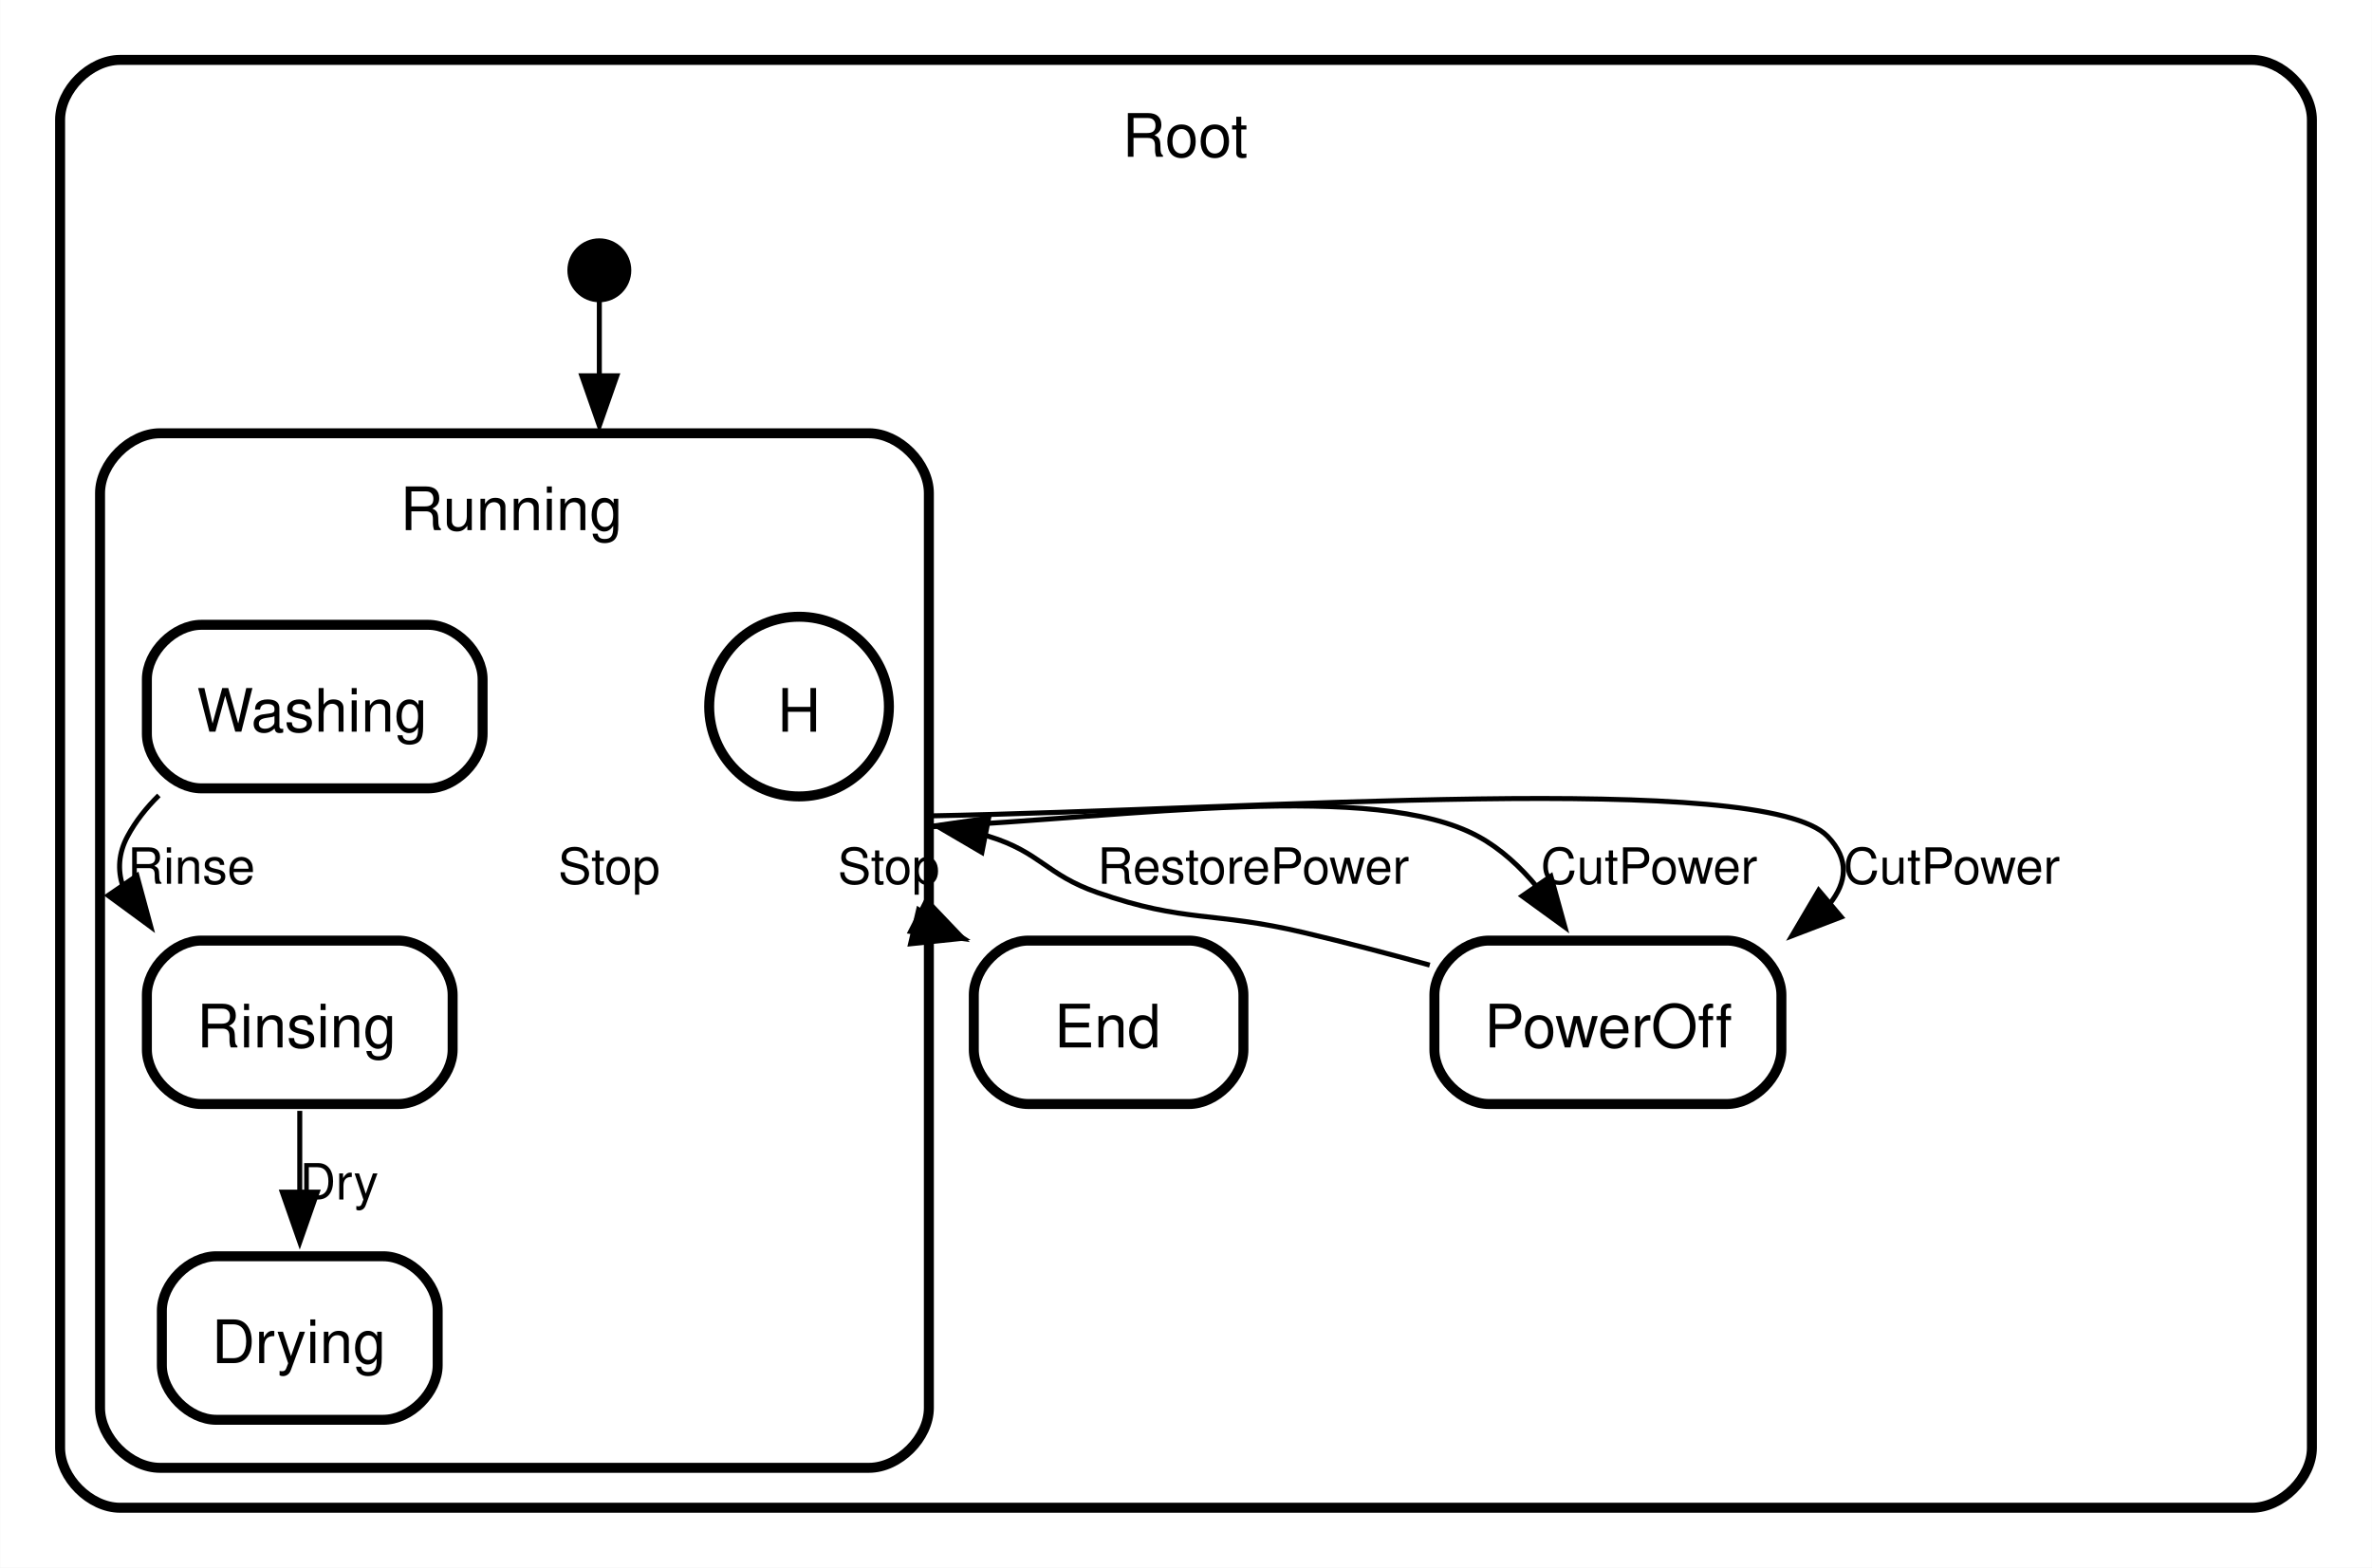
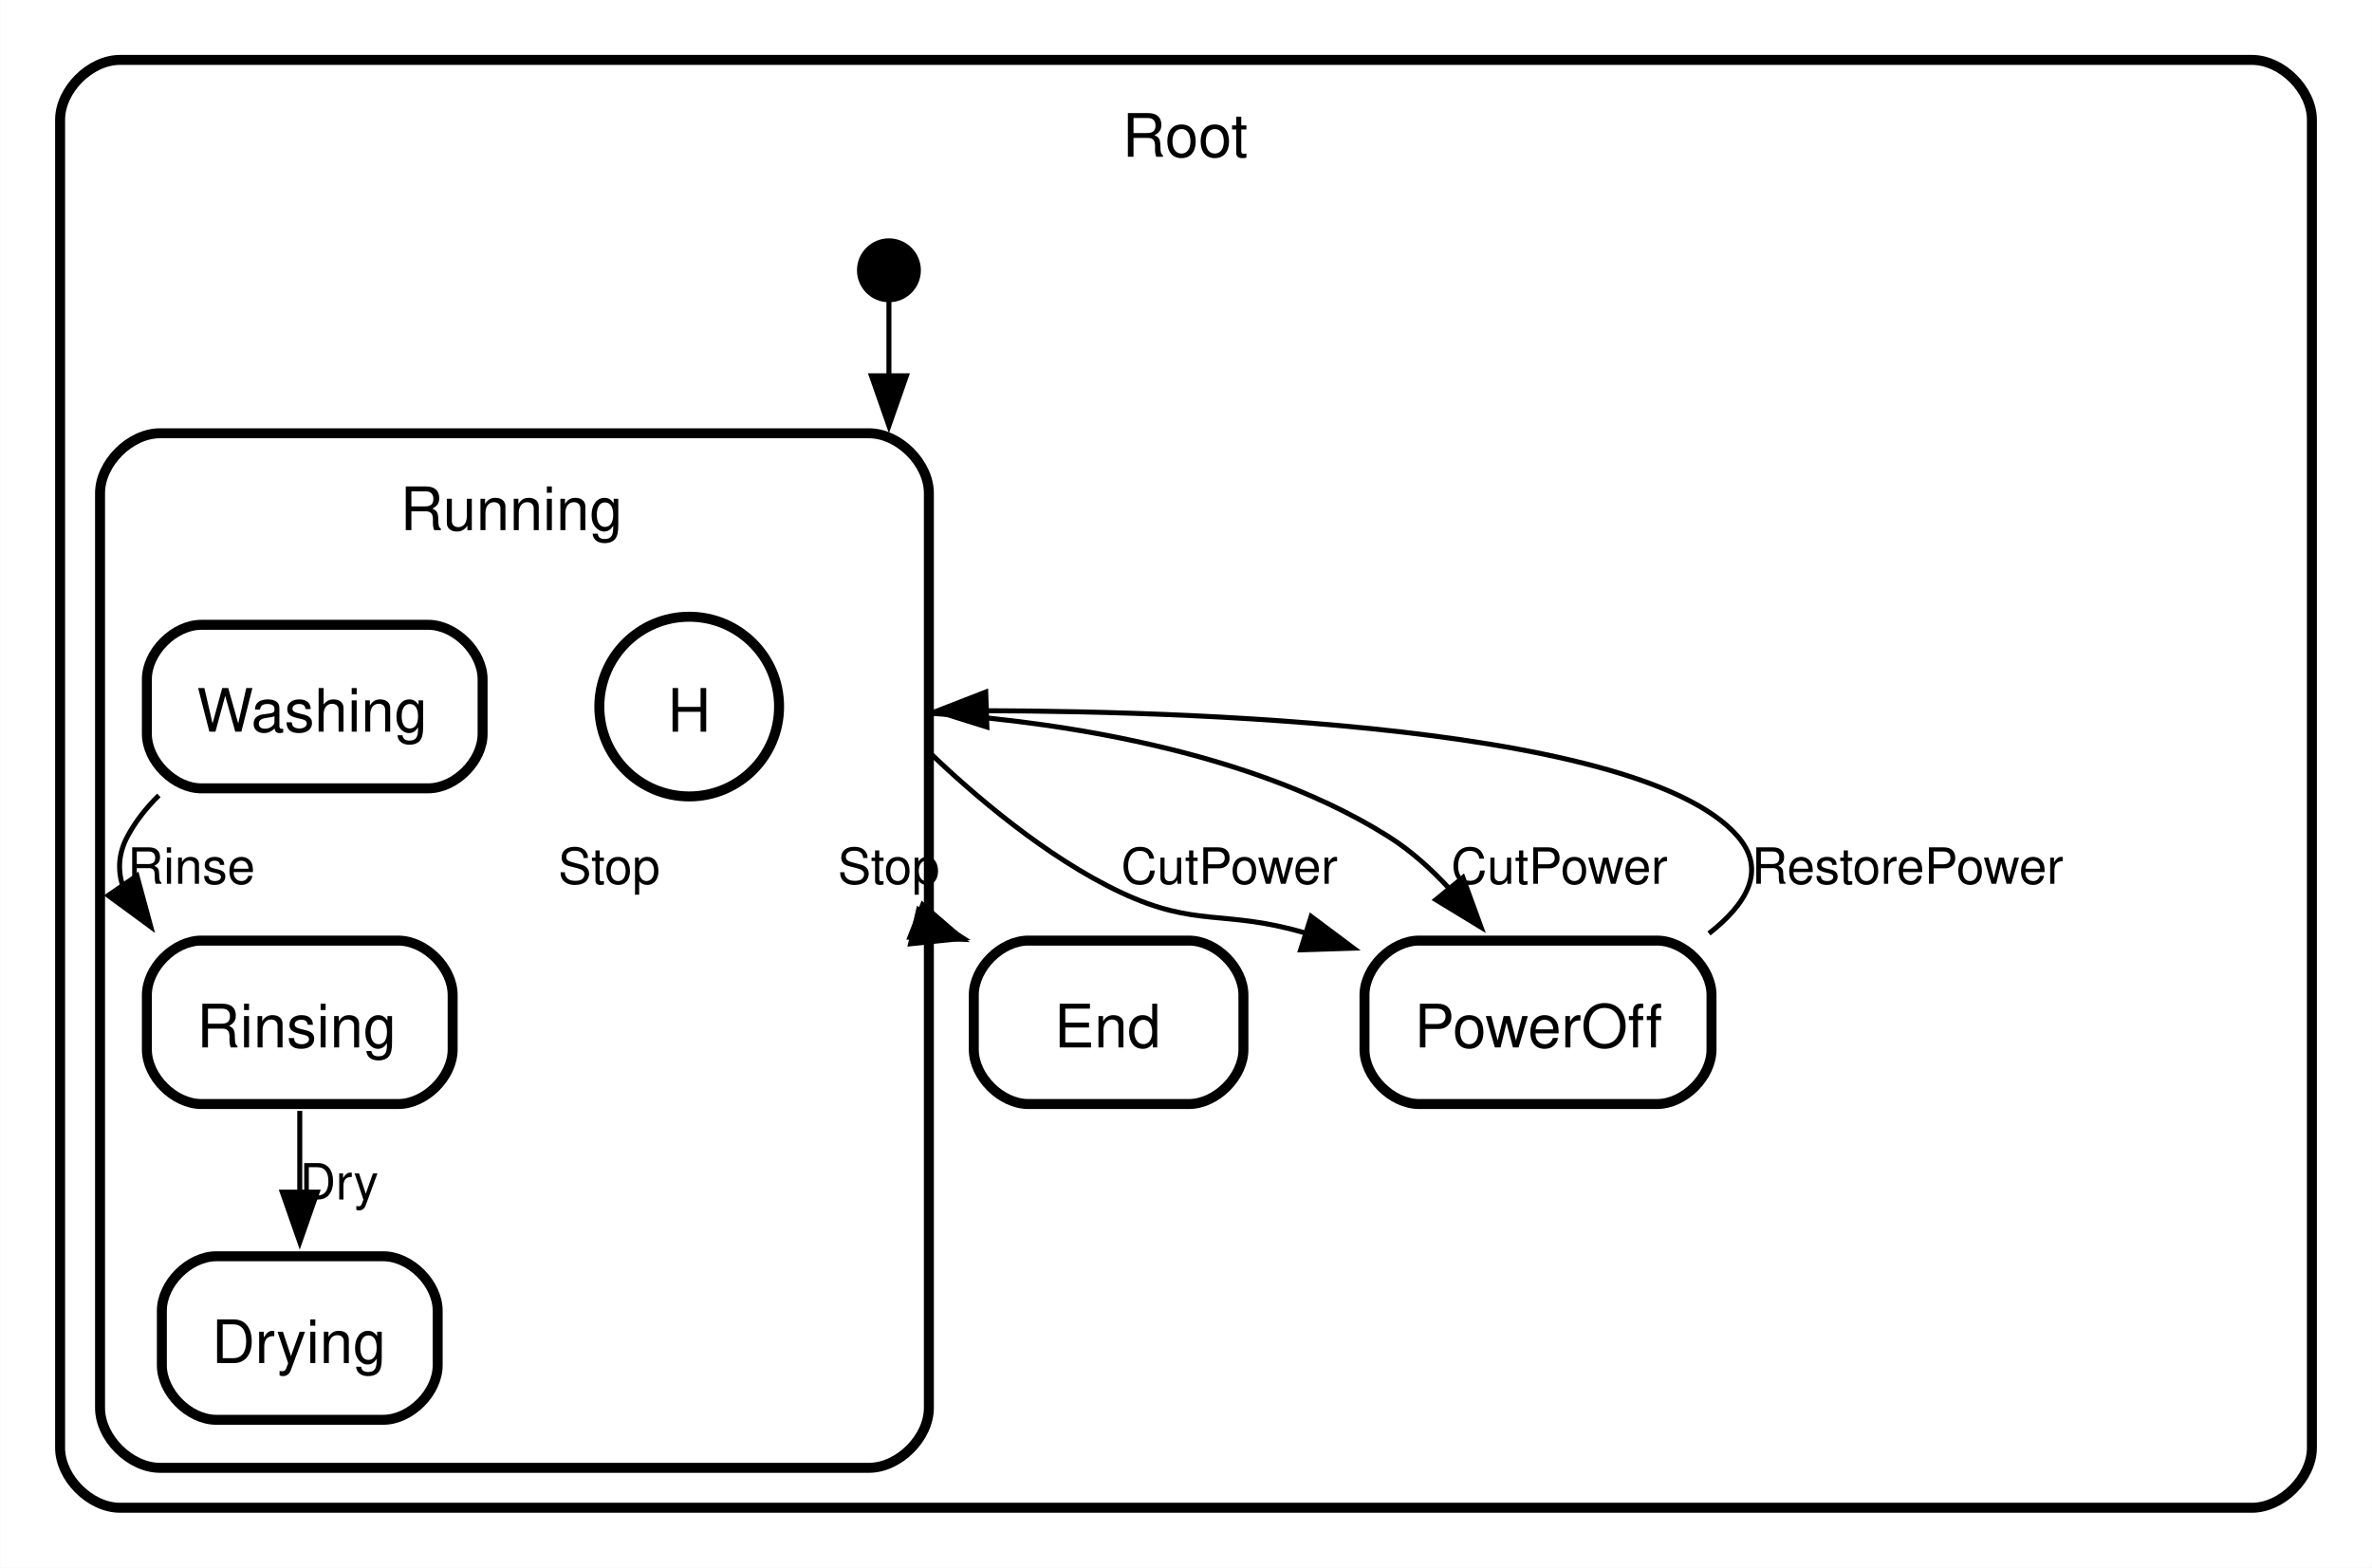
<svg xmlns="http://www.w3.org/2000/svg" height="314pt" preserveAspectRatio="xMidYMid meet" viewBox="0.00 0.00 475.00 314.05" width="475pt">
  <g class="graph" id="graph0" transform="scale(1 1) rotate(0) translate(4 310.05)">
    <polygon fill="white" points="-4,4 -4,-310.05 471,-310.05 471,4 -4,4" stroke="none" />
    <g class="cluster state regular" id="clust1">
      <path d="M20,-8C20,-8 447,-8 447,-8 453,-8 459,-14 459,-20 459,-20 459,-286.05 459,-286.05 459,-292.05 453,-298.05 447,-298.05 447,-298.05 20,-298.05 20,-298.05 14,-298.05 8,-292.05 8,-286.05 8,-286.05 8,-20 8,-20 8,-14 14,-8 20,-8" fill="none" stroke="black" stroke-width="2" />
      <text font-family="Helvetica,sans-Serif" font-size="12.00" text-anchor="start" x="220.75" y="-278.65">Root</text>
    </g>
    <g class="cluster state regular" id="clust2">
      <path d="M28,-16C28,-16 170,-16 170,-16 176,-16 182,-22 182,-28 182,-28 182,-211.25 182,-211.25 182,-217.25 176,-223.25 170,-223.25 170,-223.25 28,-223.25 28,-223.25 22,-223.25 16,-217.25 16,-211.25 16,-211.25 16,-28 16,-28 16,-22 22,-16 28,-16" fill="none" stroke="black" stroke-width="2" />
      <text font-family="Helvetica,sans-Serif" font-size="12.00" text-anchor="start" x="76.12" y="-203.85">Running</text>
    </g>
    <g class="node state initial" id="node2">
-       <ellipse cx="116" cy="-255.9" fill="black" rx="5.4" ry="5.4" stroke="black" stroke-width="2" />
+       <ellipse cx="174" cy="-255.9" fill="black" rx="5.4" ry="5.4" stroke="black" stroke-width="2" />
    </g>
-     <g class="edge transition" id="edge4">
-       <path d="M116,-249.81C116,-246.16 116,-240.78 116,-234.5" fill="none" stroke="black" />
-       <polygon fill="black" points="119.5,-234.76 116,-224.76 112.5,-234.76 119.5,-234.76" stroke="black" />
-       <text font-family="Helvetica,sans-Serif" font-size="10.00" text-anchor="middle" x="117.5" y="-233"> </text>
+     <g class="edge transition" id="edge1">
+       <path d="M174,-249.81C174,-246.16 174,-240.78 174,-234.5" fill="none" stroke="black" />
+       <polygon fill="black" points="177.5,-234.76 174,-224.76 170.5,-234.76 177.5,-234.76" stroke="black" />
+       <text font-family="Helvetica,sans-Serif" font-size="10.00" text-anchor="start" x="174" y="-233">    </text>
    </g>
-     <g class="node state regular" id="node3">
+     <g class="node state regular" id="node8">
      <polygon fill="#ffffff" fill-opacity="0.004" points="246,-123.25 190,-123.25 190,-87.25 246,-87.25 246,-123.25" stroke="none" stroke-width="2" />
      <text font-family="Helvetica,sans-Serif" font-size="12.00" text-anchor="start" x="207.12" y="-100.22">End</text>
      <path d="M201.92,-88.88C201.92,-88.88 234.08,-88.88 234.08,-88.88 239.54,-88.88 245,-94.33 245,-99.79 245,-99.79 245,-110.71 245,-110.71 245,-116.17 239.54,-121.62 234.08,-121.62 234.08,-121.62 201.92,-121.62 201.92,-121.62 196.46,-121.62 191,-116.17 191,-110.71 191,-110.71 191,-99.79 191,-99.79 191,-94.33 196.46,-88.88 201.92,-88.88" fill="none" stroke="black" stroke-width="2" />
    </g>
-     <g class="node state regular" id="node4">
-       <polygon fill="#ffffff" fill-opacity="0.004" points="353.75,-123.25 282.25,-123.25 282.25,-87.25 353.75,-87.25 353.75,-123.25" stroke="none" stroke-width="2" />
-       <text font-family="Helvetica,sans-Serif" font-size="12.00" text-anchor="start" x="293.25" y="-100.22">PowerOff</text>
-       <path d="M294.17,-88.88C294.17,-88.88 341.83,-88.88 341.83,-88.88 347.29,-88.88 352.75,-94.33 352.75,-99.79 352.75,-99.79 352.75,-110.71 352.75,-110.71 352.75,-116.17 347.29,-121.62 341.83,-121.62 341.83,-121.62 294.17,-121.62 294.17,-121.62 288.71,-121.62 283.25,-116.17 283.25,-110.71 283.25,-110.71 283.25,-99.79 283.25,-99.79 283.25,-94.33 288.71,-88.88 294.17,-88.88" fill="none" stroke="black" stroke-width="2" />
-     </g>
-     <g class="edge transition" id="edge3">
-       <path d="M282.32,-116.71C274.04,-118.99 265.24,-121.31 257,-123.25 238.82,-127.54 233.39,-125.12 215.75,-131.25 205.47,-134.82 204.4,-139.3 194,-142.5 193.73,-142.58 193.46,-142.66 193.19,-142.74" fill="none" stroke="black" />
-       <polygon fill="black" points="192.62,-139.29 183.48,-144.65 193.97,-146.16 192.62,-139.29" stroke="black" />
-       <text font-family="Helvetica,sans-Serif" font-size="10.00" text-anchor="start" x="215.75" y="-133">RestorePower   </text>
-     </g>
-     <g class="edge transition" id="edge1">
+     <g class="edge transition" id="edge4">
      <path d="M182,-123.71C184.09,-123.22 186.18,-122.73 188.26,-122.24" fill="none" stroke="black" />
      <polygon fill="black" points="179.94,-127.79 188.88,-122.09 178.34,-120.98 179.94,-127.79" stroke="black" />
      <text font-family="Helvetica,sans-Serif" font-size="10.00" text-anchor="start" x="107.75" y="-133">Stop   </text>
    </g>
-     <g class="edge transition" id="edge5">
-       <path d="M182,-125.51C184.05,-124.47 186.1,-123.42 188.14,-122.37" fill="none" stroke="black" />
-       <polygon fill="black" points="181.54,-129.68 188.85,-122.01 178.35,-123.45 181.54,-129.68" stroke="black" />
+     <g class="edge transition" id="edge6">
+       <path d="M182,-124.55C184.05,-123.74 186.1,-122.94 188.14,-122.13" fill="none" stroke="black" />
+       <polygon fill="black" points="180.76,-128.8 188.78,-121.88 178.2,-122.29 180.76,-128.8" stroke="black" />
      <text font-family="Helvetica,sans-Serif" font-size="10.00" text-anchor="start" x="163.75" y="-133">Stop   </text>
    </g>
-     <g class="edge transition" id="edge2">
-       <path d="M182,-144.41C222.74,-146.38 271.4,-153.72 292,-142.5 296.56,-140.02 300.52,-136.35 303.87,-132.28" fill="none" stroke="black" />
-       <polygon fill="black" points="306.58,-134.52 309.4,-124.31 300.82,-130.54 306.58,-134.52" stroke="black" />
-       <text font-family="Helvetica,sans-Serif" font-size="10.00" text-anchor="start" x="304.56" y="-133">CutPower   </text>
+     <g class="node state regular" id="node9">
+       <polygon fill="#ffffff" fill-opacity="0.004" points="339.75,-123.25 268.25,-123.25 268.25,-87.25 339.75,-87.25 339.75,-123.25" stroke="none" stroke-width="2" />
+       <text font-family="Helvetica,sans-Serif" font-size="12.00" text-anchor="start" x="279.25" y="-100.22">PowerOff</text>
+       <path d="M280.17,-88.88C280.17,-88.88 327.83,-88.88 327.83,-88.88 333.29,-88.88 338.75,-94.33 338.75,-99.79 338.75,-99.79 338.75,-110.71 338.75,-110.71 338.75,-116.17 333.29,-121.62 327.83,-121.62 327.83,-121.62 280.17,-121.62 280.17,-121.62 274.71,-121.62 269.25,-116.17 269.25,-110.71 269.25,-110.71 269.25,-99.79 269.25,-99.79 269.25,-94.33 274.71,-88.88 280.17,-88.88" fill="none" stroke="black" stroke-width="2" />
    </g>
-     <g class="edge transition" id="edge6">
-       <path d="M182,-146.6C247.98,-147.82 349.14,-155.81 362,-142.5 366.47,-137.87 365.83,-133.26 362.4,-128.95" fill="none" stroke="black" />
-       <polygon fill="black" points="364.73,-126.34 354.84,-122.56 360.22,-131.69 364.73,-126.34" stroke="black" />
-       <text font-family="Helvetica,sans-Serif" font-size="10.00" text-anchor="start" x="365.16" y="-133">CutPower   </text>
+     <g class="edge transition" id="edge5">
+       <path d="M182,-159.41C190.71,-151.07 205.41,-138.33 220.5,-131.25 235.53,-124.19 241.05,-127.86 257,-123.25 257.23,-123.18 257.47,-123.11 257.7,-123.05" fill="none" stroke="black" />
+       <polygon fill="black" points="258.56,-126.45 267.05,-120.1 256.46,-119.77 258.56,-126.45" stroke="black" />
+       <text font-family="Helvetica,sans-Serif" font-size="10.00" text-anchor="start" x="220.5" y="-133">CutPower   </text>
    </g>
-     <g class="node state regular" id="node6">
+     <g class="edge transition" id="edge7">
+       <path d="M182,-167.17C199.85,-166.09 243.77,-161.55 274,-142.5 278.48,-139.68 282.61,-135.97 286.28,-131.99" fill="none" stroke="black" />
+       <polygon fill="black" points="288.96,-134.25 292.59,-124.3 283.54,-129.81 288.96,-134.25" stroke="black" />
+       <text font-family="Helvetica,sans-Serif" font-size="10.00" text-anchor="start" x="286.59" y="-133">CutPower   </text>
+     </g>
+     <g class="node state history" id="node4">
+       <ellipse cx="134" cy="-168.5" fill="#ffffff" fill-opacity="0.004" rx="18" ry="18" stroke="black" stroke-width="2" />
+       <text font-family="Helvetica,sans-Serif" font-size="12.00" text-anchor="middle" x="134" y="-163.47">H</text>
+     </g>
+     <g class="node state regular" id="node5">
      <polygon fill="#ffffff" fill-opacity="0.004" points="93.62,-186.5 24.38,-186.5 24.38,-150.5 93.62,-150.5 93.62,-186.5" stroke="none" stroke-width="2" />
      <text font-family="Helvetica,sans-Serif" font-size="12.00" text-anchor="start" x="35.38" y="-163.47">Washing</text>
      <path d="M36.29,-152.12C36.29,-152.12 81.71,-152.12 81.71,-152.12 87.17,-152.12 92.62,-157.58 92.62,-163.04 92.62,-163.04 92.62,-173.96 92.62,-173.96 92.62,-179.42 87.17,-184.88 81.71,-184.88 81.71,-184.88 36.29,-184.88 36.29,-184.88 30.83,-184.88 25.38,-179.42 25.38,-173.96 25.38,-173.96 25.38,-163.04 25.38,-163.04 25.38,-157.58 30.83,-152.12 36.29,-152.12" fill="none" stroke="black" stroke-width="2" />
    </g>
-     <g class="node state regular" id="node7">
+     <g class="node state regular" id="node6">
      <polygon fill="#ffffff" fill-opacity="0.004" points="87.62,-123.25 24.38,-123.25 24.38,-87.25 87.62,-87.25 87.62,-123.25" stroke="none" stroke-width="2" />
      <text font-family="Helvetica,sans-Serif" font-size="12.00" text-anchor="start" x="35.38" y="-100.22">Rinsing</text>
      <path d="M36.29,-88.88C36.29,-88.88 75.71,-88.88 75.71,-88.88 81.17,-88.88 86.62,-94.33 86.62,-99.79 86.62,-99.79 86.62,-110.71 86.62,-110.71 86.62,-116.17 81.17,-121.62 75.71,-121.62 75.71,-121.62 36.29,-121.62 36.29,-121.62 30.83,-121.62 25.38,-116.17 25.38,-110.71 25.38,-110.71 25.38,-99.79 25.38,-99.79 25.38,-94.33 30.83,-88.88 36.29,-88.88" fill="none" stroke="black" stroke-width="2" />
    </g>
-     <g class="edge transition" id="edge7">
+     <g class="edge transition" id="edge2">
      <path d="M27.78,-150.71C25.3,-148.27 23.12,-145.54 21.5,-142.5 19.67,-139.09 19.53,-135.76 20.53,-132.6" fill="none" stroke="black" />
      <polygon fill="black" points="23.39,-134.62 26.16,-124.39 17.62,-130.66 23.39,-134.62" stroke="black" />
      <text font-family="Helvetica,sans-Serif" font-size="10.00" text-anchor="start" x="21.5" y="-133">Rinse   </text>
    </g>
-     <g class="node state regular" id="node8">
+     <g class="node state regular" id="node7">
      <polygon fill="#ffffff" fill-opacity="0.004" points="84.62,-60 27.38,-60 27.38,-24 84.62,-24 84.62,-60" stroke="none" stroke-width="2" />
      <text font-family="Helvetica,sans-Serif" font-size="12.00" text-anchor="start" x="38.38" y="-36.98">Drying</text>
      <path d="M39.29,-25.62C39.29,-25.62 72.71,-25.62 72.71,-25.62 78.17,-25.62 83.62,-31.08 83.62,-36.54 83.62,-36.54 83.62,-47.46 83.62,-47.46 83.62,-52.92 78.17,-58.38 72.71,-58.38 72.71,-58.38 39.29,-58.38 39.29,-58.38 33.83,-58.38 28.38,-52.92 28.38,-47.46 28.38,-47.46 28.38,-36.54 28.38,-36.54 28.38,-31.08 33.83,-25.62 39.29,-25.62" fill="none" stroke="black" stroke-width="2" />
    </g>
-     <g class="edge transition" id="edge8">
+     <g class="edge transition" id="edge3">
      <path d="M56,-87.51C56,-82.38 56,-76.59 56,-70.92" fill="none" stroke="black" />
      <polygon fill="black" points="59.5,-71.23 56,-61.23 52.5,-71.23 59.5,-71.23" stroke="black" />
      <text font-family="Helvetica,sans-Serif" font-size="10.00" text-anchor="start" x="56" y="-69.75">Dry   </text>
    </g>
-     <g class="node state history" id="node9">
-       <ellipse cx="156" cy="-168.5" fill="#ffffff" fill-opacity="0.004" rx="18" ry="18" stroke="black" stroke-width="2" />
-       <text font-family="Helvetica,sans-Serif" font-size="12.00" text-anchor="middle" x="156" y="-163.47">H</text>
+     <g class="edge transition" id="edge8">
+       <path d="M338.24,-123.05C345.73,-128.89 349.88,-135.69 344,-142.5 323.46,-166.28 221.63,-167.85 186.19,-167.66" fill="none" stroke="black" />
+       <polygon fill="black" points="193.62,-164.41 183.51,-167.57 193.39,-171.41 193.62,-164.41" stroke="black" />
+       <text font-family="Helvetica,sans-Serif" font-size="10.00" text-anchor="start" x="346.78" y="-133">RestorePower   </text>
    </g>
  </g>
</svg>
